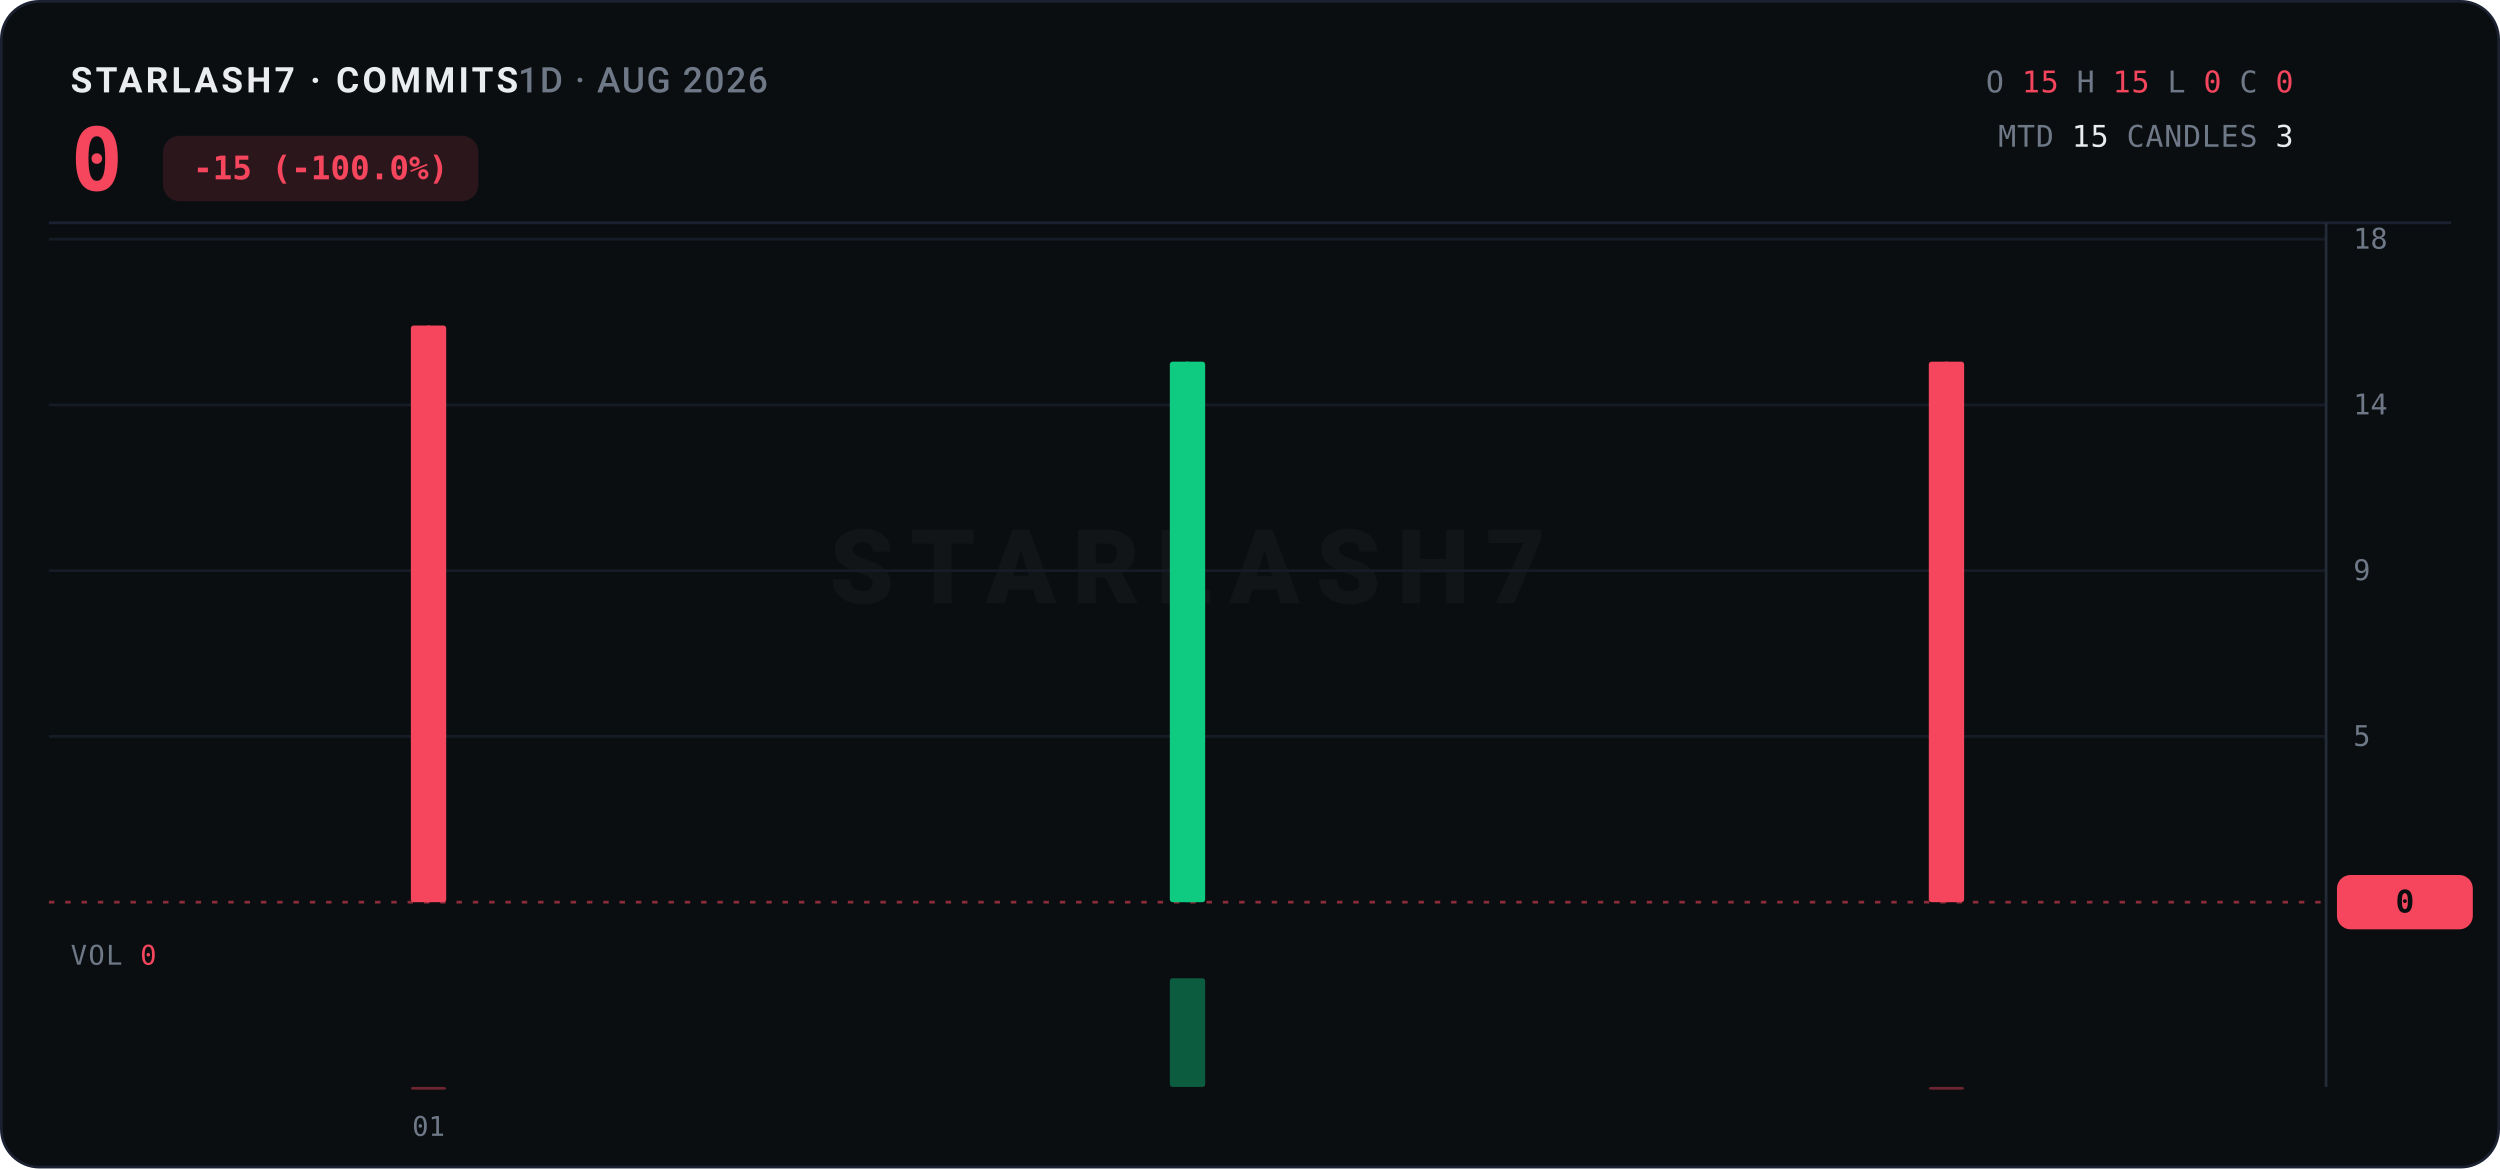
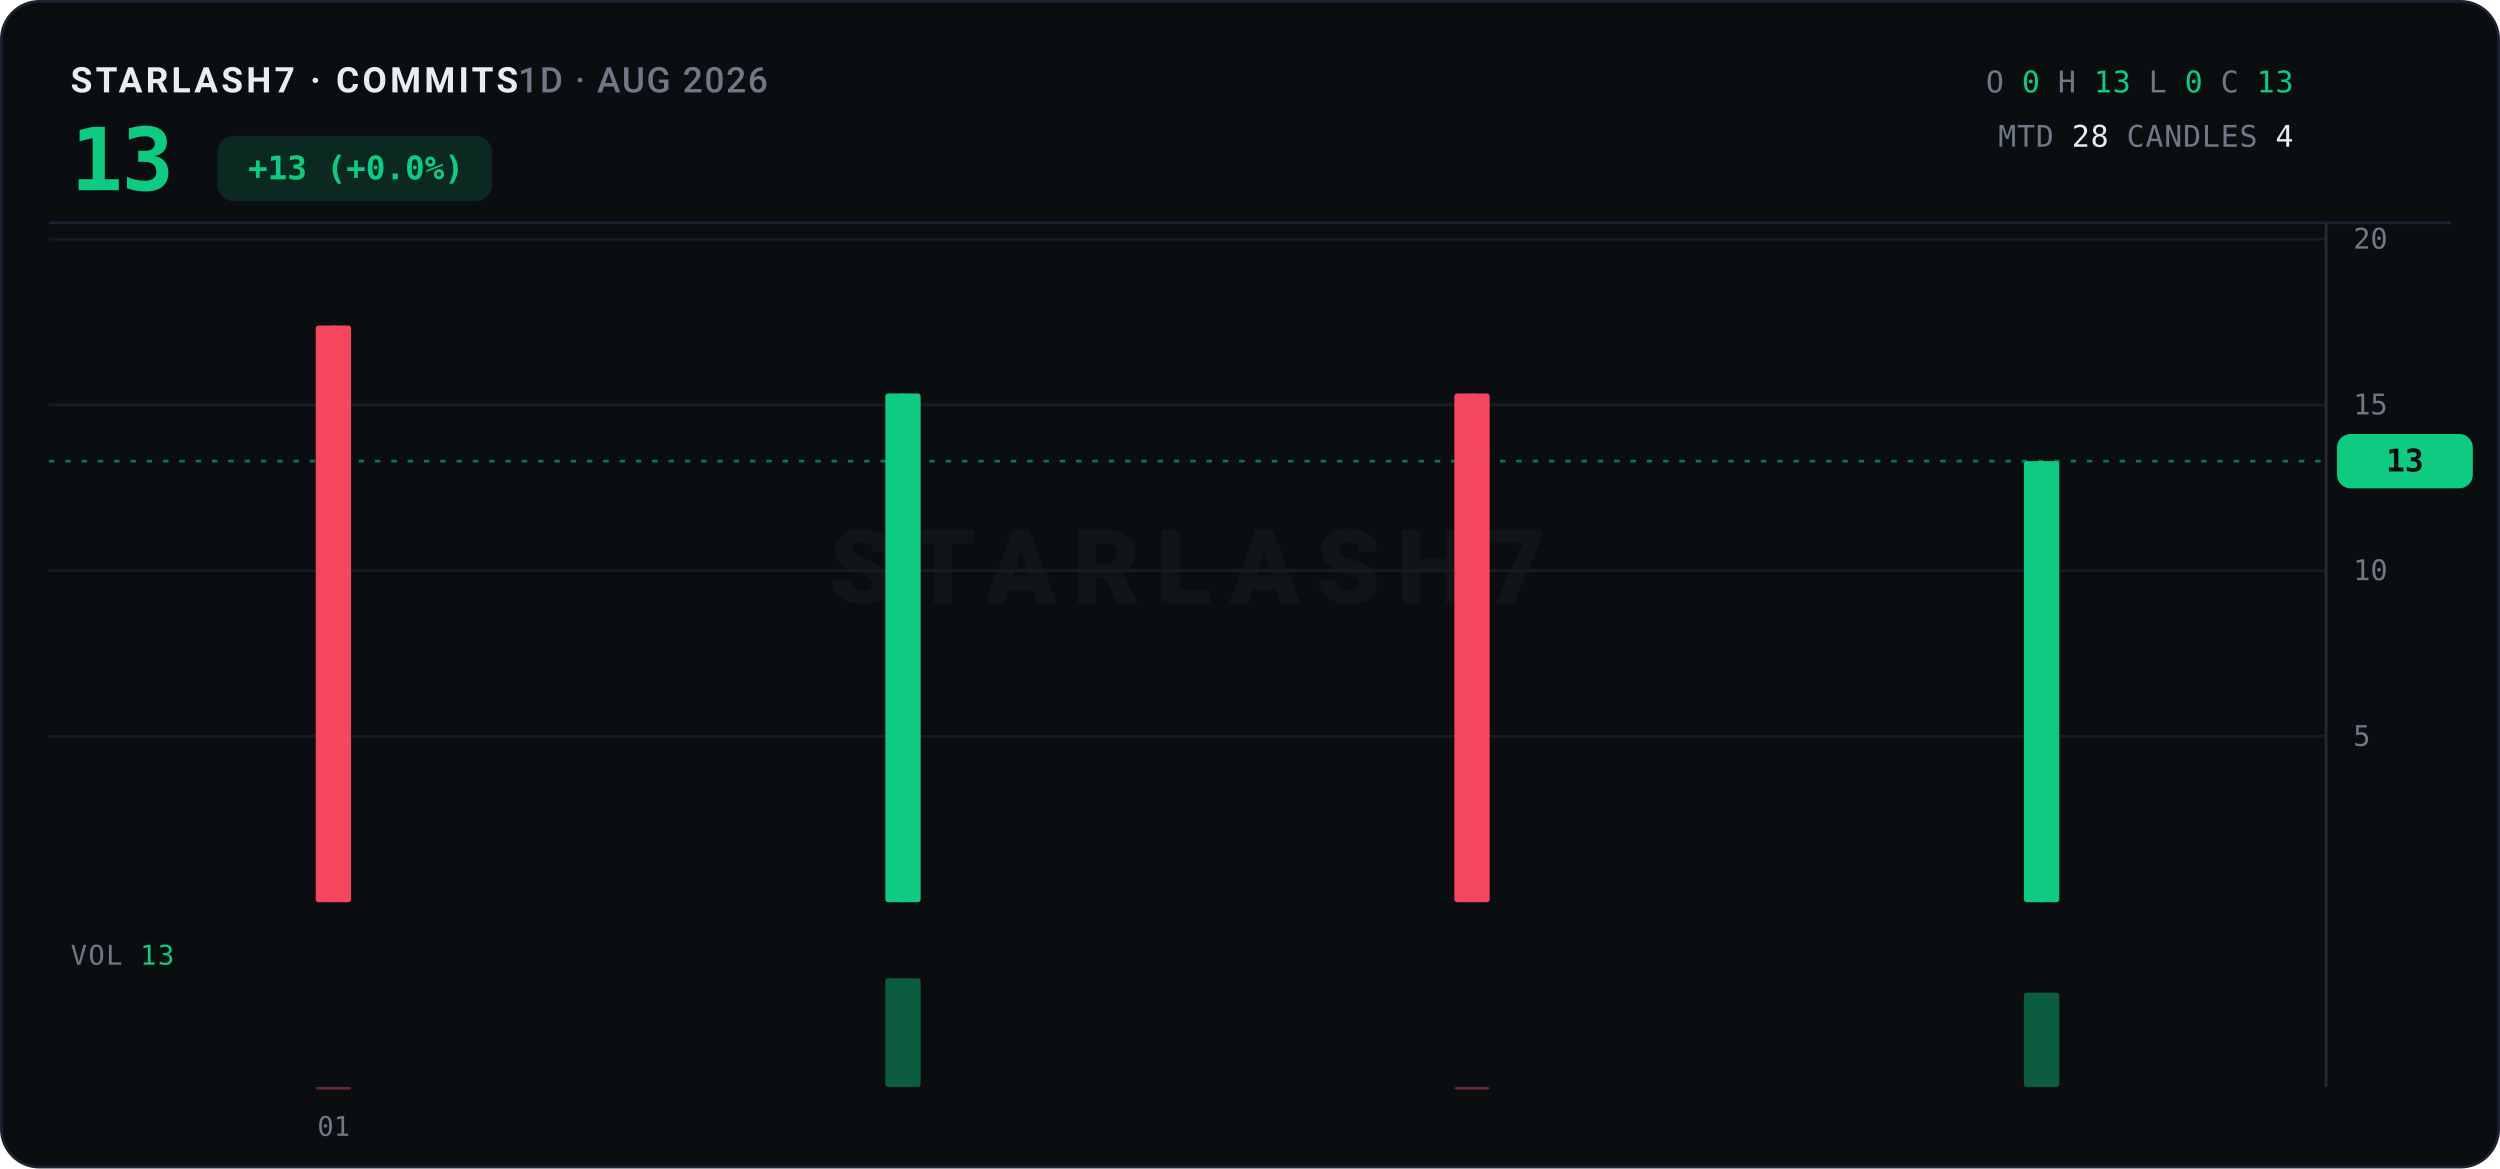
<svg xmlns="http://www.w3.org/2000/svg" width="920" height="430" viewBox="0 0 920 430">
  <rect x="0.5" y="0.5" width="919" height="429" rx="14" fill="#0B0E11" stroke="#1B2130" />
  <text x="26" y="34" font-family="ui-sans-serif,system-ui,-apple-system,'Segoe UI',Roboto,sans-serif" font-size="13" font-weight="700" letter-spacing="1.2" fill="#EAECEF">STARLASH7 · COMMITS<tspan fill="#6E7887" font-weight="500" letter-spacing="0.6">  1D · AUG 2026</tspan>
  </text>
-   <text x="26" y="70" font-family="ui-monospace,'SF Mono',SFMono-Regular,Menlo,Consolas,monospace" font-size="32" font-weight="800" fill="#F6465D" letter-spacing="-0.5">0</text>
-   <rect x="60" y="50" width="116" height="24" rx="6" fill="#F6465D" opacity="0.14" />
-   <text x="118" y="66" text-anchor="middle" font-family="ui-monospace,'SF Mono',SFMono-Regular,Menlo,Consolas,monospace" font-size="12" font-weight="700" fill="#F6465D">-15 (-100.0%)</text>
+   <text x="26" y="70" font-family="ui-monospace,'SF Mono',SFMono-Regular,Menlo,Consolas,monospace" font-size="32" font-weight="800" fill="#0ECB81" letter-spacing="-0.5">13</text>
+   <rect x="80" y="50" width="101" height="24" rx="6" fill="#0ECB81" opacity="0.14" />
+   <text x="131" y="66" text-anchor="middle" font-family="ui-monospace,'SF Mono',SFMono-Regular,Menlo,Consolas,monospace" font-size="12" font-weight="700" fill="#0ECB81">+13 (+0.0%)</text>
  <text x="844" y="34" text-anchor="end" font-family="ui-monospace,'SF Mono',SFMono-Regular,Menlo,Consolas,monospace" font-size="11" letter-spacing="0.3">
    <tspan fill="#6E7887">O</tspan>
-     <tspan fill="#F6465D">15</tspan>
+     <tspan fill="#0ECB81">0</tspan>
    <tspan fill="#6E7887">H</tspan>
-     <tspan fill="#F6465D">15</tspan>
+     <tspan fill="#0ECB81">13</tspan>
    <tspan fill="#6E7887">L</tspan>
-     <tspan fill="#F6465D">0</tspan>
+     <tspan fill="#0ECB81">0</tspan>
    <tspan fill="#6E7887">C</tspan>
-     <tspan fill="#F6465D">0</tspan>
+     <tspan fill="#0ECB81">13</tspan>
  </text>
  <text x="844" y="54" text-anchor="end" font-family="ui-monospace,'SF Mono',SFMono-Regular,Menlo,Consolas,monospace" font-size="11" letter-spacing="0.3">
    <tspan fill="#6E7887">MTD</tspan>
-     <tspan fill="#EAECEF">15</tspan>
+     <tspan fill="#EAECEF">28</tspan>
    <tspan fill="#6E7887">CANDLES</tspan>
-     <tspan fill="#EAECEF">3</tspan>
+     <tspan fill="#EAECEF">4</tspan>
  </text>
  <line x1="18" y1="82" x2="902" y2="82" stroke="#1B2130" stroke-width="1" />
  <text x="437.0" y="222.0" text-anchor="middle" font-family="ui-sans-serif,system-ui,-apple-system,'Segoe UI',Roboto,sans-serif" font-size="38" font-weight="800" letter-spacing="6" fill="#EAECEF" opacity="0.035">STARLASH7</text>
  <line x1="18" y1="271.0" x2="856" y2="271.0" stroke="#161C26" stroke-width="1" />
  <text x="866" y="274.5" font-family="ui-monospace,'SF Mono',SFMono-Regular,Menlo,Consolas,monospace" font-size="10.5" fill="#6E7887">5</text>
  <line x1="18" y1="210.0" x2="856" y2="210.0" stroke="#161C26" stroke-width="1" />
-   <text x="866" y="213.5" font-family="ui-monospace,'SF Mono',SFMono-Regular,Menlo,Consolas,monospace" font-size="10.5" fill="#6E7887">9</text>
+   <text x="866" y="213.5" font-family="ui-monospace,'SF Mono',SFMono-Regular,Menlo,Consolas,monospace" font-size="10.5" fill="#6E7887">10</text>
  <line x1="18" y1="149.0" x2="856" y2="149.0" stroke="#161C26" stroke-width="1" />
-   <text x="866" y="152.5" font-family="ui-monospace,'SF Mono',SFMono-Regular,Menlo,Consolas,monospace" font-size="10.5" fill="#6E7887">14</text>
+   <text x="866" y="152.5" font-family="ui-monospace,'SF Mono',SFMono-Regular,Menlo,Consolas,monospace" font-size="10.5" fill="#6E7887">15</text>
  <line x1="18" y1="88.0" x2="856" y2="88.0" stroke="#161C26" stroke-width="1" />
-   <text x="866" y="91.5" font-family="ui-monospace,'SF Mono',SFMono-Regular,Menlo,Consolas,monospace" font-size="10.5" fill="#6E7887">18</text>
+   <text x="866" y="91.5" font-family="ui-monospace,'SF Mono',SFMono-Regular,Menlo,Consolas,monospace" font-size="10.5" fill="#6E7887">20</text>
  <line x1="856" y1="82" x2="856" y2="400" stroke="#242B38" stroke-width="1" />
-   <line x1="18" y1="332.0" x2="856" y2="332.0" stroke="#F6465D" stroke-width="1" stroke-dasharray="2 4" opacity="0.55" />
-   <rect x="860" y="322.0" width="50" height="20" rx="5" fill="#F6465D" />
-   <text x="885.0" y="335.8" text-anchor="middle" font-family="ui-monospace,'SF Mono',SFMono-Regular,Menlo,Consolas,monospace" font-size="11.5" font-weight="800" fill="#0B0E11">0</text>
-   <line x1="157.7" y1="119.8" x2="157.7" y2="332.0" stroke="#F6465D" stroke-width="1" />
-   <rect x="151.2" y="119.8" width="13.0" height="212.2" rx="1" fill="#F6465D" />
-   <line x1="437.0" y1="133.1" x2="437.0" y2="332.0" stroke="#0ECB81" stroke-width="1" />
-   <rect x="430.5" y="133.1" width="13.0" height="198.9" rx="1" fill="#0ECB81" />
-   <line x1="716.3" y1="133.1" x2="716.3" y2="332.0" stroke="#F6465D" stroke-width="1" />
-   <rect x="709.8" y="133.1" width="13.0" height="198.9" rx="1" fill="#F6465D" />
-   <text x="26" y="355" font-family="ui-monospace,'SF Mono',SFMono-Regular,Menlo,Consolas,monospace" font-size="10" letter-spacing="0.5" fill="#6E7887">VOL <tspan fill="#F6465D">0</tspan>
+   <line x1="18" y1="169.7" x2="856" y2="169.7" stroke="#0ECB81" stroke-width="1" stroke-dasharray="2 4" opacity="0.55" />
+   <rect x="860" y="159.7" width="50" height="20" rx="5" fill="#0ECB81" />
+   <text x="885.0" y="173.5" text-anchor="middle" font-family="ui-monospace,'SF Mono',SFMono-Regular,Menlo,Consolas,monospace" font-size="11.5" font-weight="800" fill="#0B0E11">13</text>
+   <line x1="122.8" y1="119.8" x2="122.8" y2="332.0" stroke="#F6465D" stroke-width="1" />
+   <rect x="116.2" y="119.8" width="13.0" height="212.2" rx="1" fill="#F6465D" />
+   <line x1="332.2" y1="144.8" x2="332.2" y2="332.0" stroke="#0ECB81" stroke-width="1" />
+   <rect x="325.8" y="144.8" width="13.0" height="187.2" rx="1" fill="#0ECB81" />
+   <line x1="541.8" y1="144.8" x2="541.8" y2="332.0" stroke="#F6465D" stroke-width="1" />
+   <rect x="535.2" y="144.8" width="13.0" height="187.2" rx="1" fill="#F6465D" />
+   <line x1="751.2" y1="169.7" x2="751.2" y2="332.0" stroke="#0ECB81" stroke-width="1" />
+   <rect x="744.8" y="169.7" width="13.0" height="162.3" rx="1" fill="#0ECB81" />
+   <text x="26" y="355" font-family="ui-monospace,'SF Mono',SFMono-Regular,Menlo,Consolas,monospace" font-size="10" letter-spacing="0.5" fill="#6E7887">VOL <tspan fill="#0ECB81">13</tspan>
  </text>
-   <rect x="151.2" y="400.0" width="13.0" height="1.0" rx="1" fill="#F6465D" opacity="0.42" />
-   <rect x="430.5" y="360.0" width="13.0" height="40.0" rx="1" fill="#0ECB81" opacity="0.42" />
-   <rect x="709.8" y="400.0" width="13.0" height="1.0" rx="1" fill="#F6465D" opacity="0.42" />
-   <text x="157.7" y="418" text-anchor="middle" font-family="ui-monospace,'SF Mono',SFMono-Regular,Menlo,Consolas,monospace" font-size="10" fill="#6E7887">01</text>
+   <rect x="116.2" y="400.0" width="13.0" height="1.0" rx="1" fill="#F6465D" opacity="0.42" />
+   <rect x="325.8" y="360.0" width="13.0" height="40.0" rx="1" fill="#0ECB81" opacity="0.42" />
+   <rect x="535.2" y="400.0" width="13.0" height="1.0" rx="1" fill="#F6465D" opacity="0.42" />
+   <rect x="744.8" y="365.3" width="13.0" height="34.7" rx="1" fill="#0ECB81" opacity="0.42" />
+   <text x="122.8" y="418" text-anchor="middle" font-family="ui-monospace,'SF Mono',SFMono-Regular,Menlo,Consolas,monospace" font-size="10" fill="#6E7887">01</text>
</svg>
